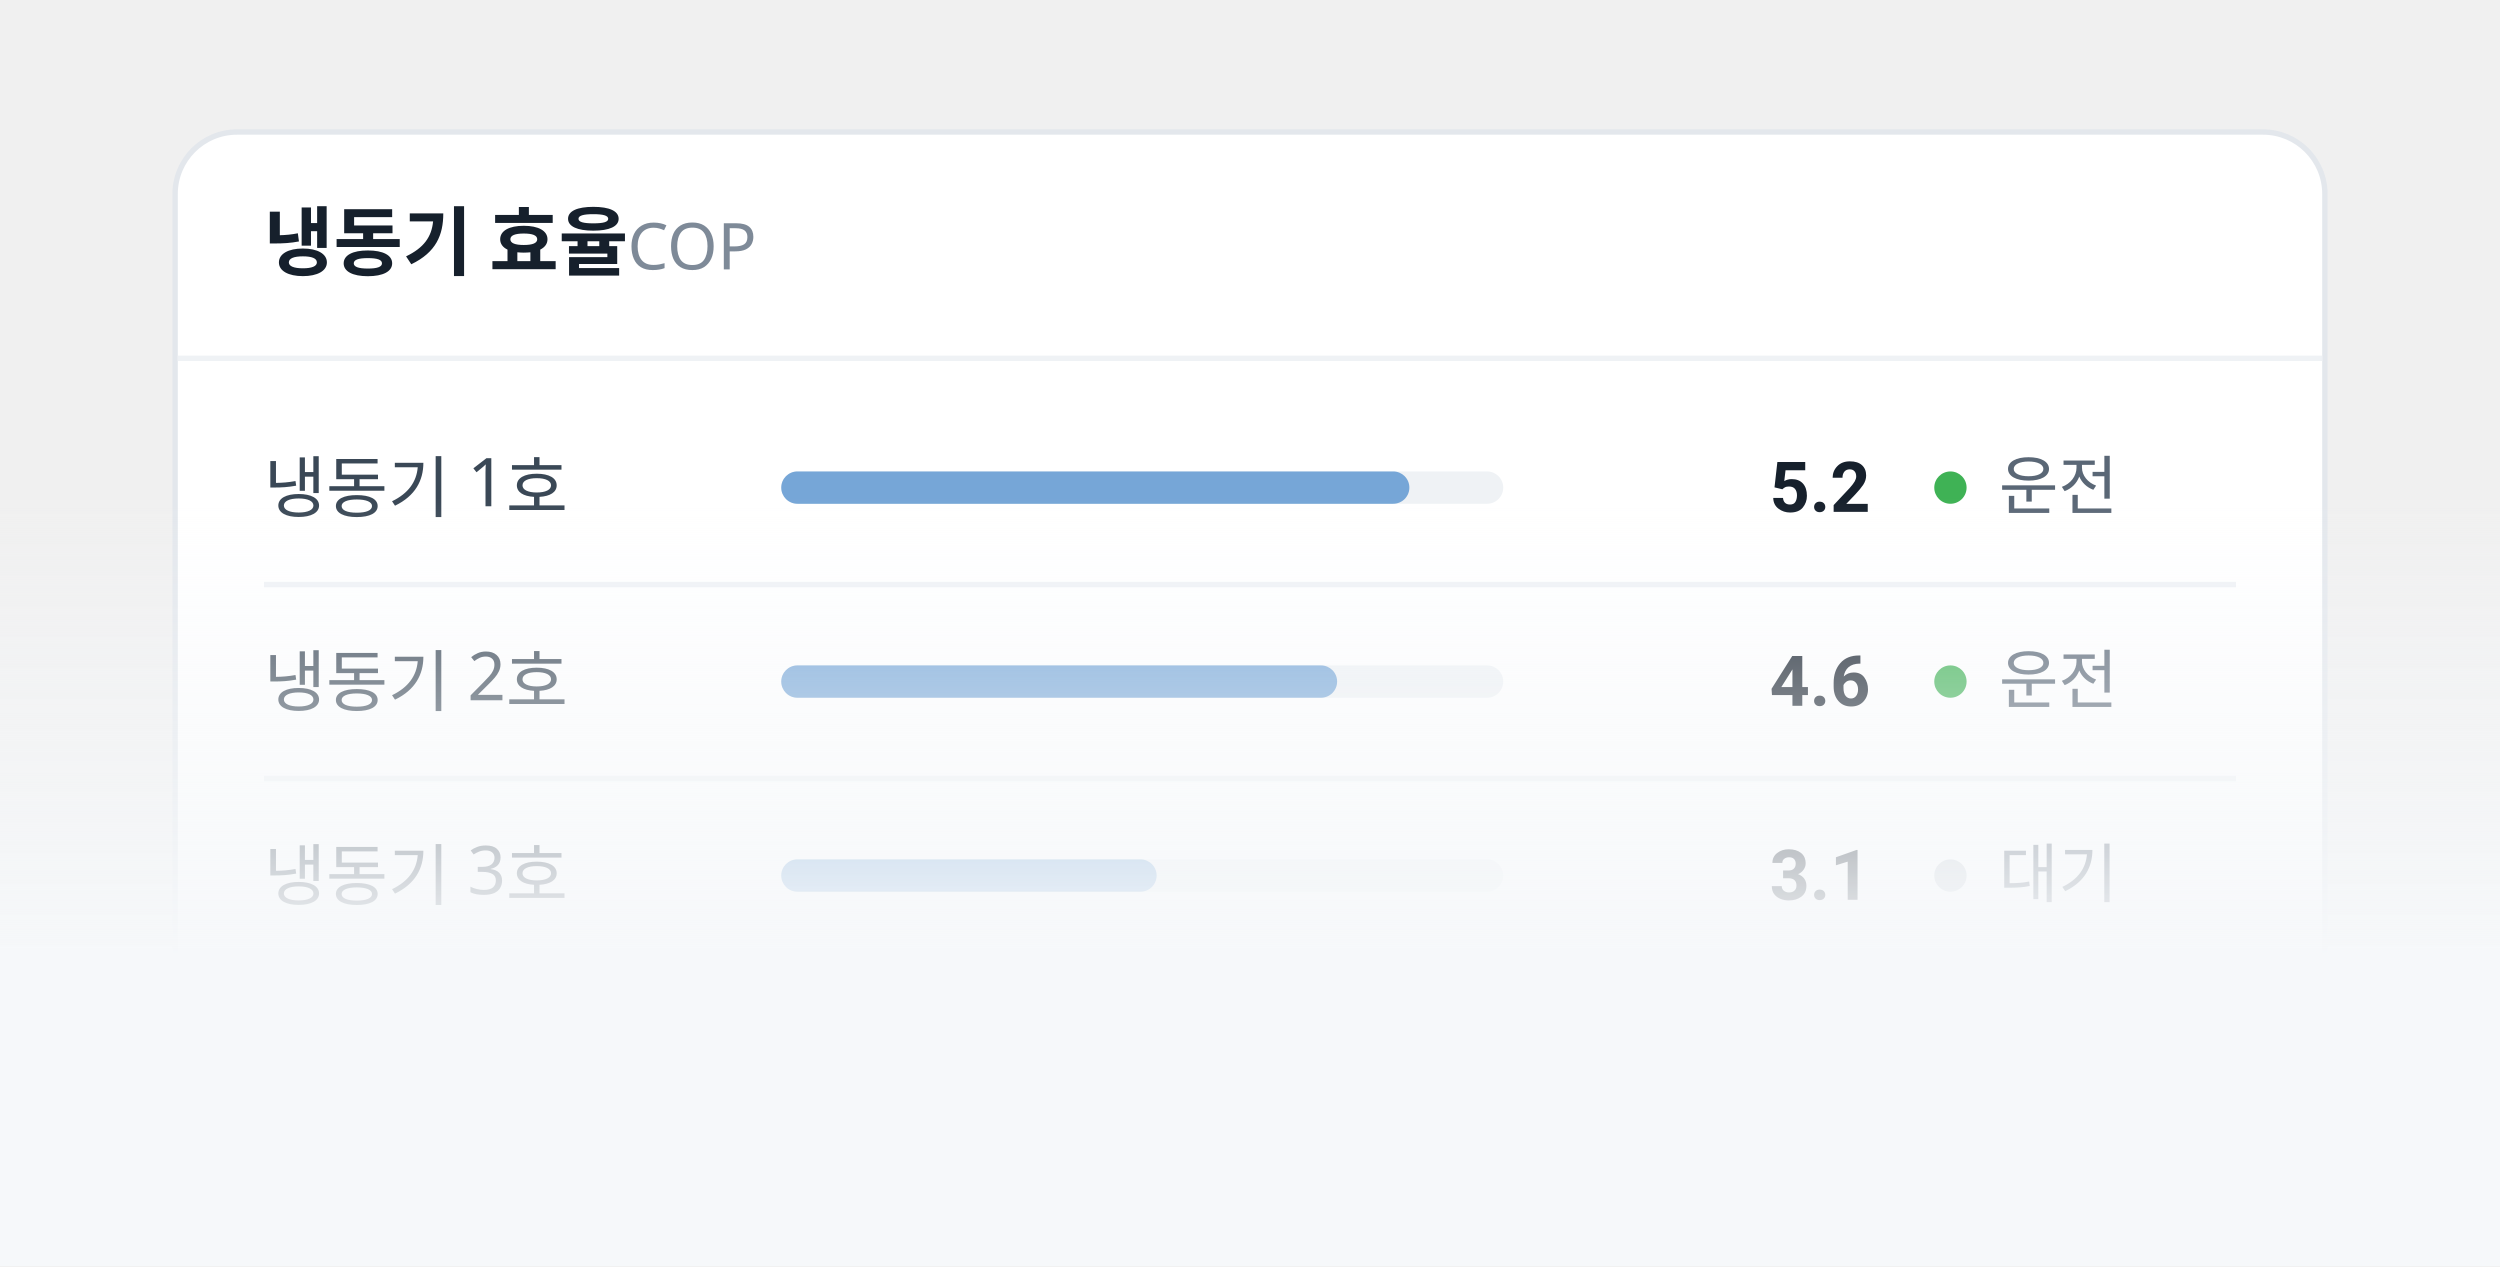
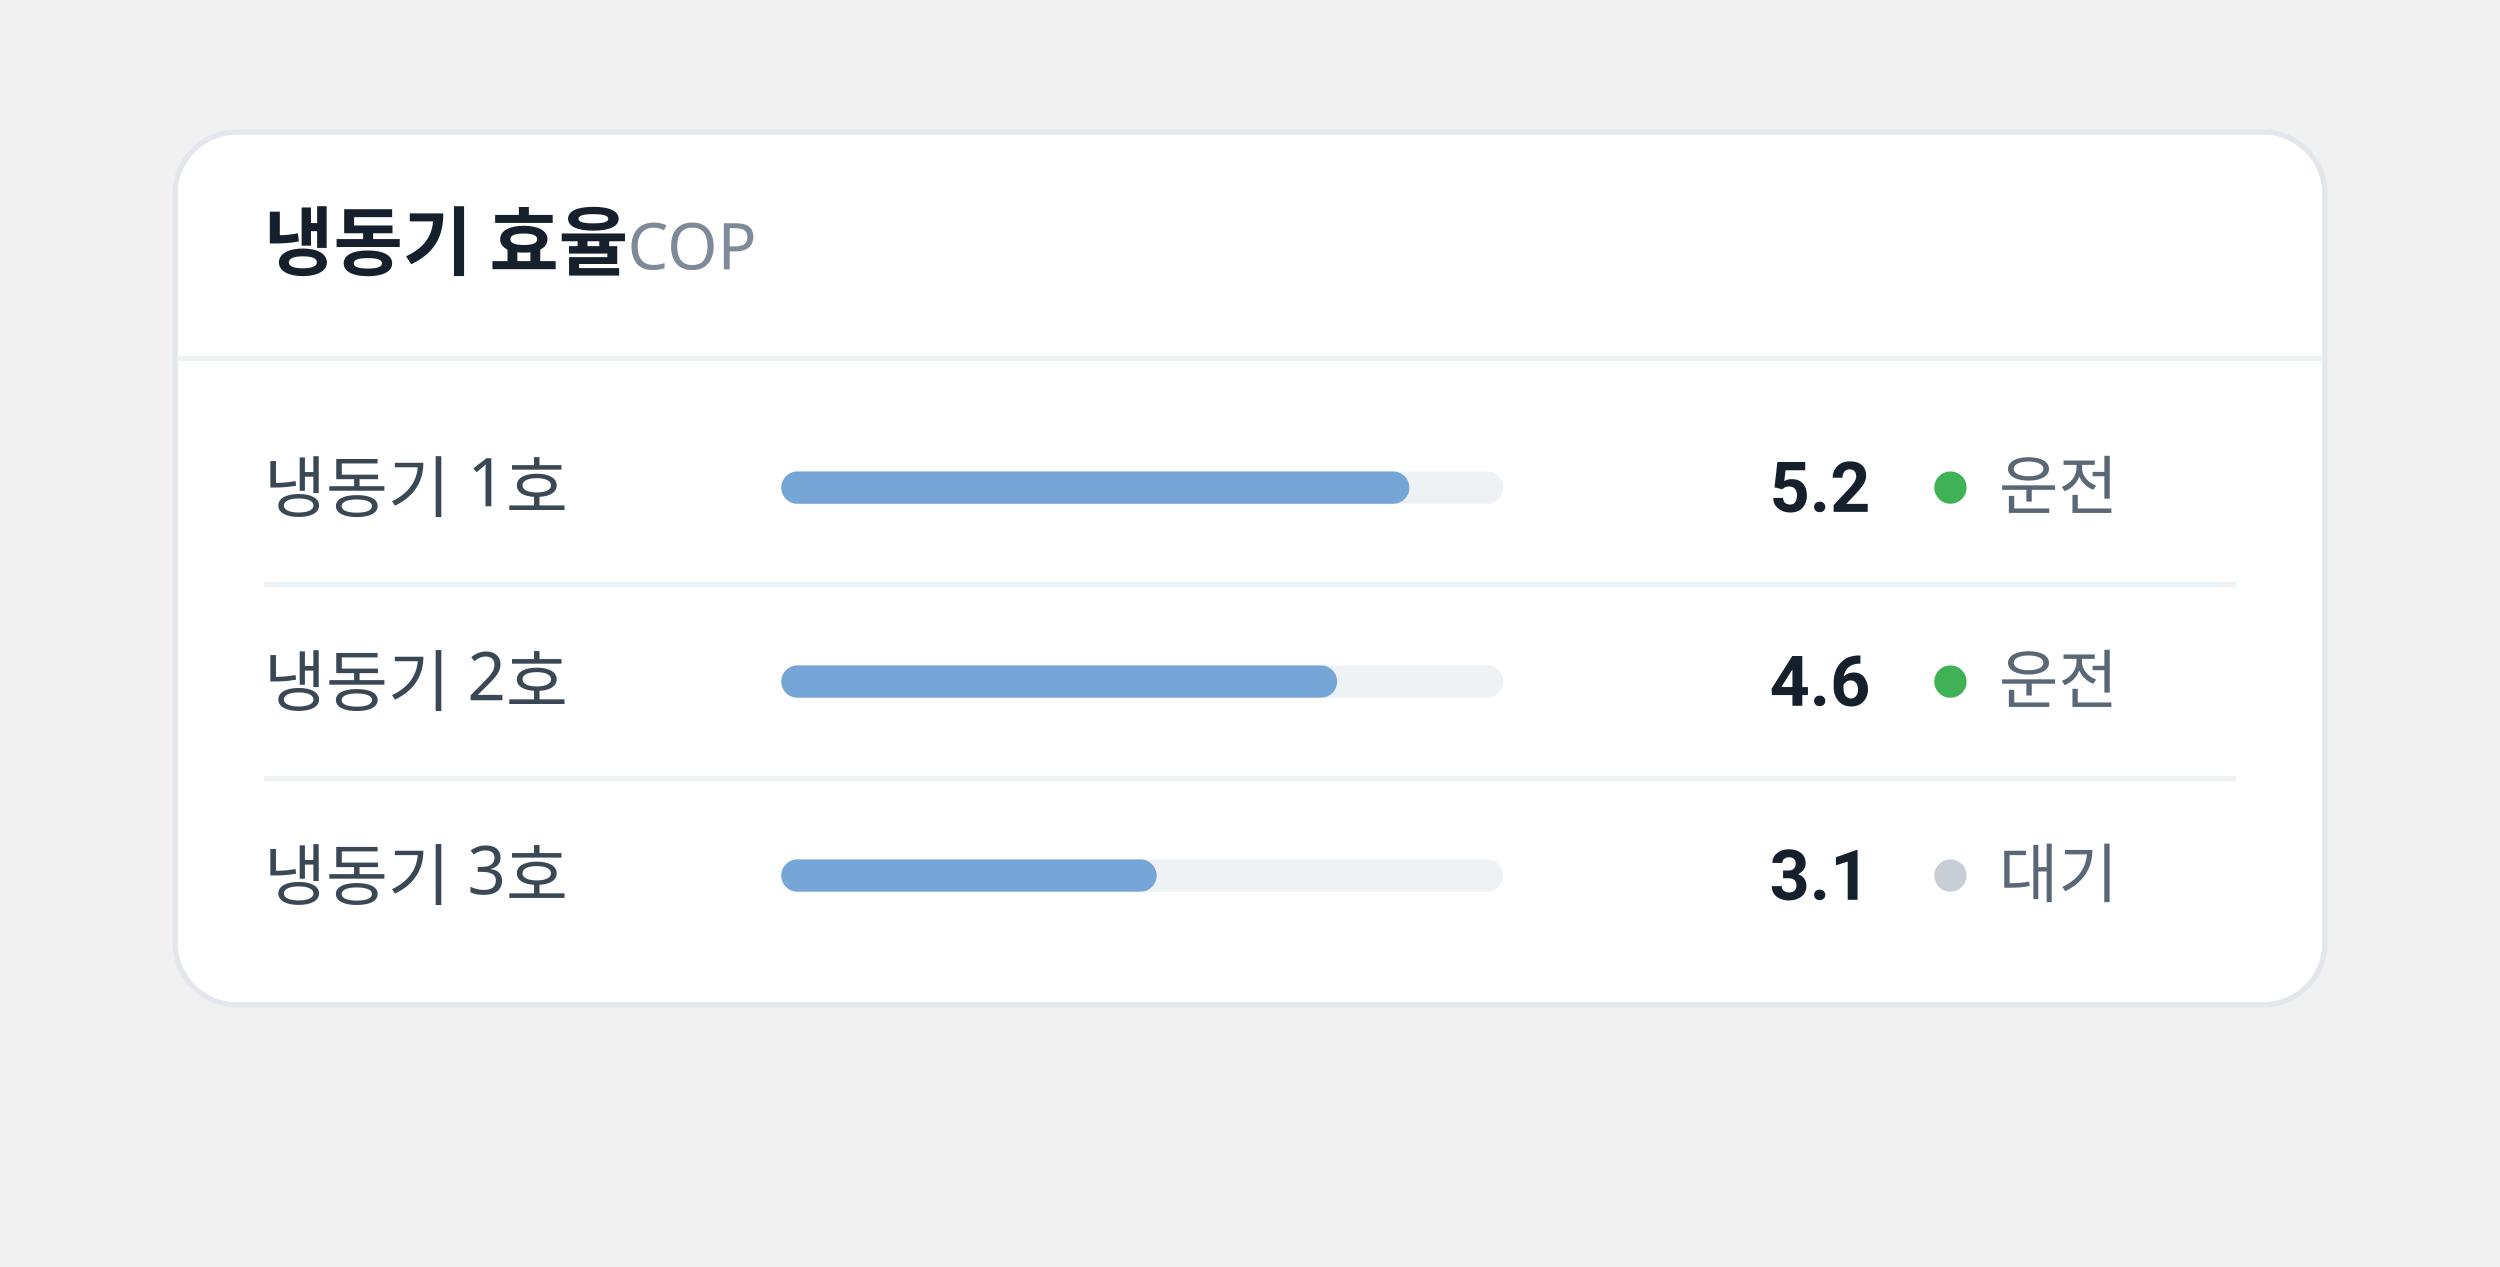
<svg xmlns="http://www.w3.org/2000/svg" width="464" height="235" viewBox="0 0 464 235" fill="none">
  <defs>
-     <linearGradient id="fade0" x1="0" y1="92.5" x2="0" y2="178.4" gradientUnits="userSpaceOnUse">
-       <stop offset="0" stop-color="#F6F8FA" stop-opacity="0" />
-       <stop offset="0.5" stop-color="#F6F8FA" stop-opacity="0.5" />
-       <stop offset="1" stop-color="#F6F8FA" stop-opacity="1" />
-     </linearGradient>
    <clipPath id="card">
      <rect width="464" height="235" rx="0" />
    </clipPath>
  </defs>
  <g clip-path="url(#card)">
    <rect x="32.5" y="24.5" width="399" height="162" rx="11.5" fill="#FFFFFF" stroke="#E3E7EC" stroke-width="1" />
    <line x1="33" y1="66.5" x2="431" y2="66.5" stroke="#EFF2F5" stroke-width="1" />
    <text x="49" y="50" font-family="Pretendard" font-size="14" font-weight="600" fill="#16202C">냉동기 효율</text>
    <text x="116.47" y="50" font-family="JetBrains Mono" font-size="12" font-weight="400" fill="#7E8A98">COP</text>
    <text x="49" y="95" font-family="Pretendard" font-size="12.5" font-weight="400" fill="#3A4856">냉동기 1호</text>
    <rect x="145" y="87.5" width="134" height="6" rx="3" fill="#EFF2F5" />
    <rect x="145" y="87.5" width="116.58" height="6" rx="3" fill="#76A6D7" />
    <text x="328.44" y="95" font-family="Roboto" font-size="13" font-weight="600" fill="#16202C">5.2</text>
    <rect x="359" y="87.5" width="6" height="6" rx="3" fill="#3FB255" />
    <text x="371" y="94.5" font-family="Pretendard" font-size="12" font-weight="400" fill="#5A6776">운전</text>
    <line x1="49" y1="108.5" x2="415" y2="108.5" stroke="#EFF2F5" stroke-width="1" />
    <text x="49" y="131" font-family="Pretendard" font-size="12.5" font-weight="400" fill="#3A4856">냉동기 2호</text>
    <rect x="145" y="123.5" width="134" height="6" rx="3" fill="#EFF2F5" />
    <rect x="145" y="123.5" width="103.17" height="6" rx="3" fill="#76A6D7" />
    <text x="328.44" y="131" font-family="Roboto" font-size="13" font-weight="600" fill="#16202C">4.6</text>
    <rect x="359" y="123.5" width="6" height="6" rx="3" fill="#3FB255" />
    <text x="371" y="130.5" font-family="Pretendard" font-size="12" font-weight="400" fill="#5A6776">운전</text>
    <line x1="49" y1="144.5" x2="415" y2="144.5" stroke="#EFF2F5" stroke-width="1" />
    <text x="49" y="167" font-family="Pretendard" font-size="12.5" font-weight="400" fill="#3A4856">냉동기 3호</text>
    <rect x="145" y="159.5" width="134" height="6" rx="3" fill="#EFF2F5" />
    <rect x="145" y="159.5" width="69.67" height="6" rx="3" fill="#76A6D7" />
    <text x="328.44" y="167" font-family="Roboto" font-size="13" font-weight="600" fill="#16202C">3.1</text>
    <rect x="359" y="159.5" width="6" height="6" rx="3" fill="#C8CED5" />
    <text x="371" y="166.5" font-family="Pretendard" font-size="12" font-weight="400" fill="#5A6776">대기</text>
-     <rect x="0" y="92.5" width="464" height="142.5" fill="url(#fade0)" />
  </g>
</svg>
